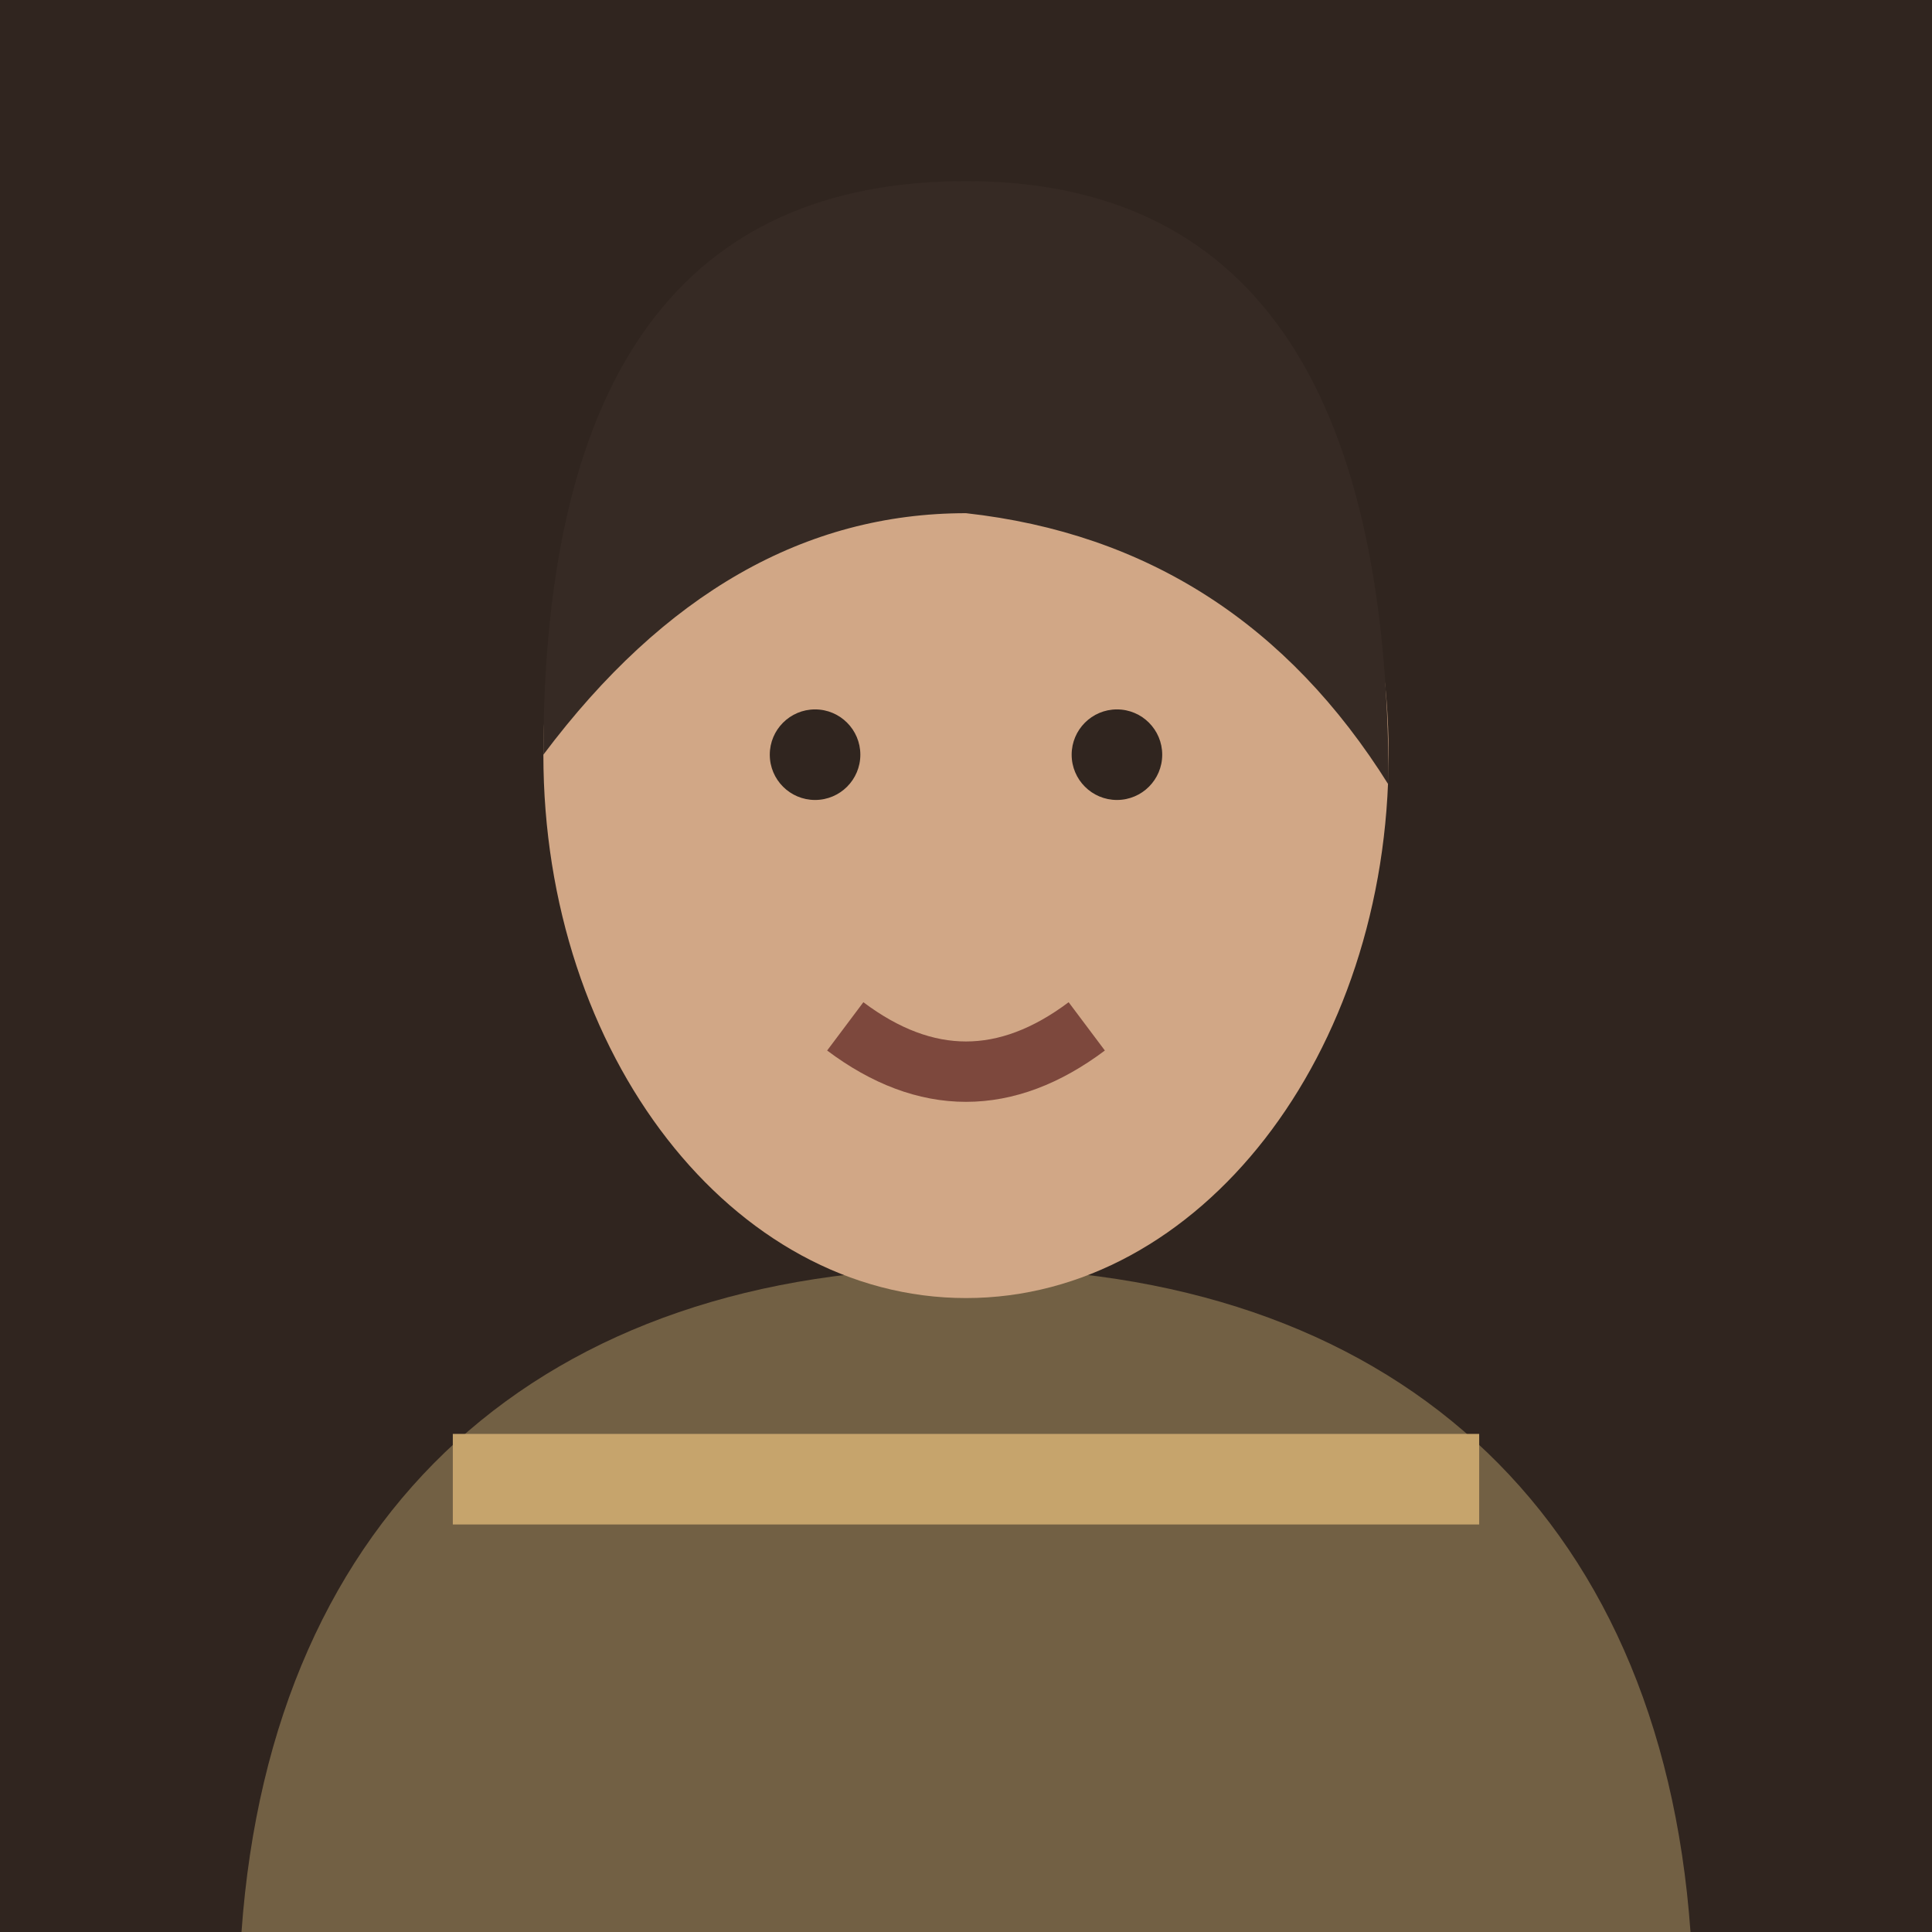
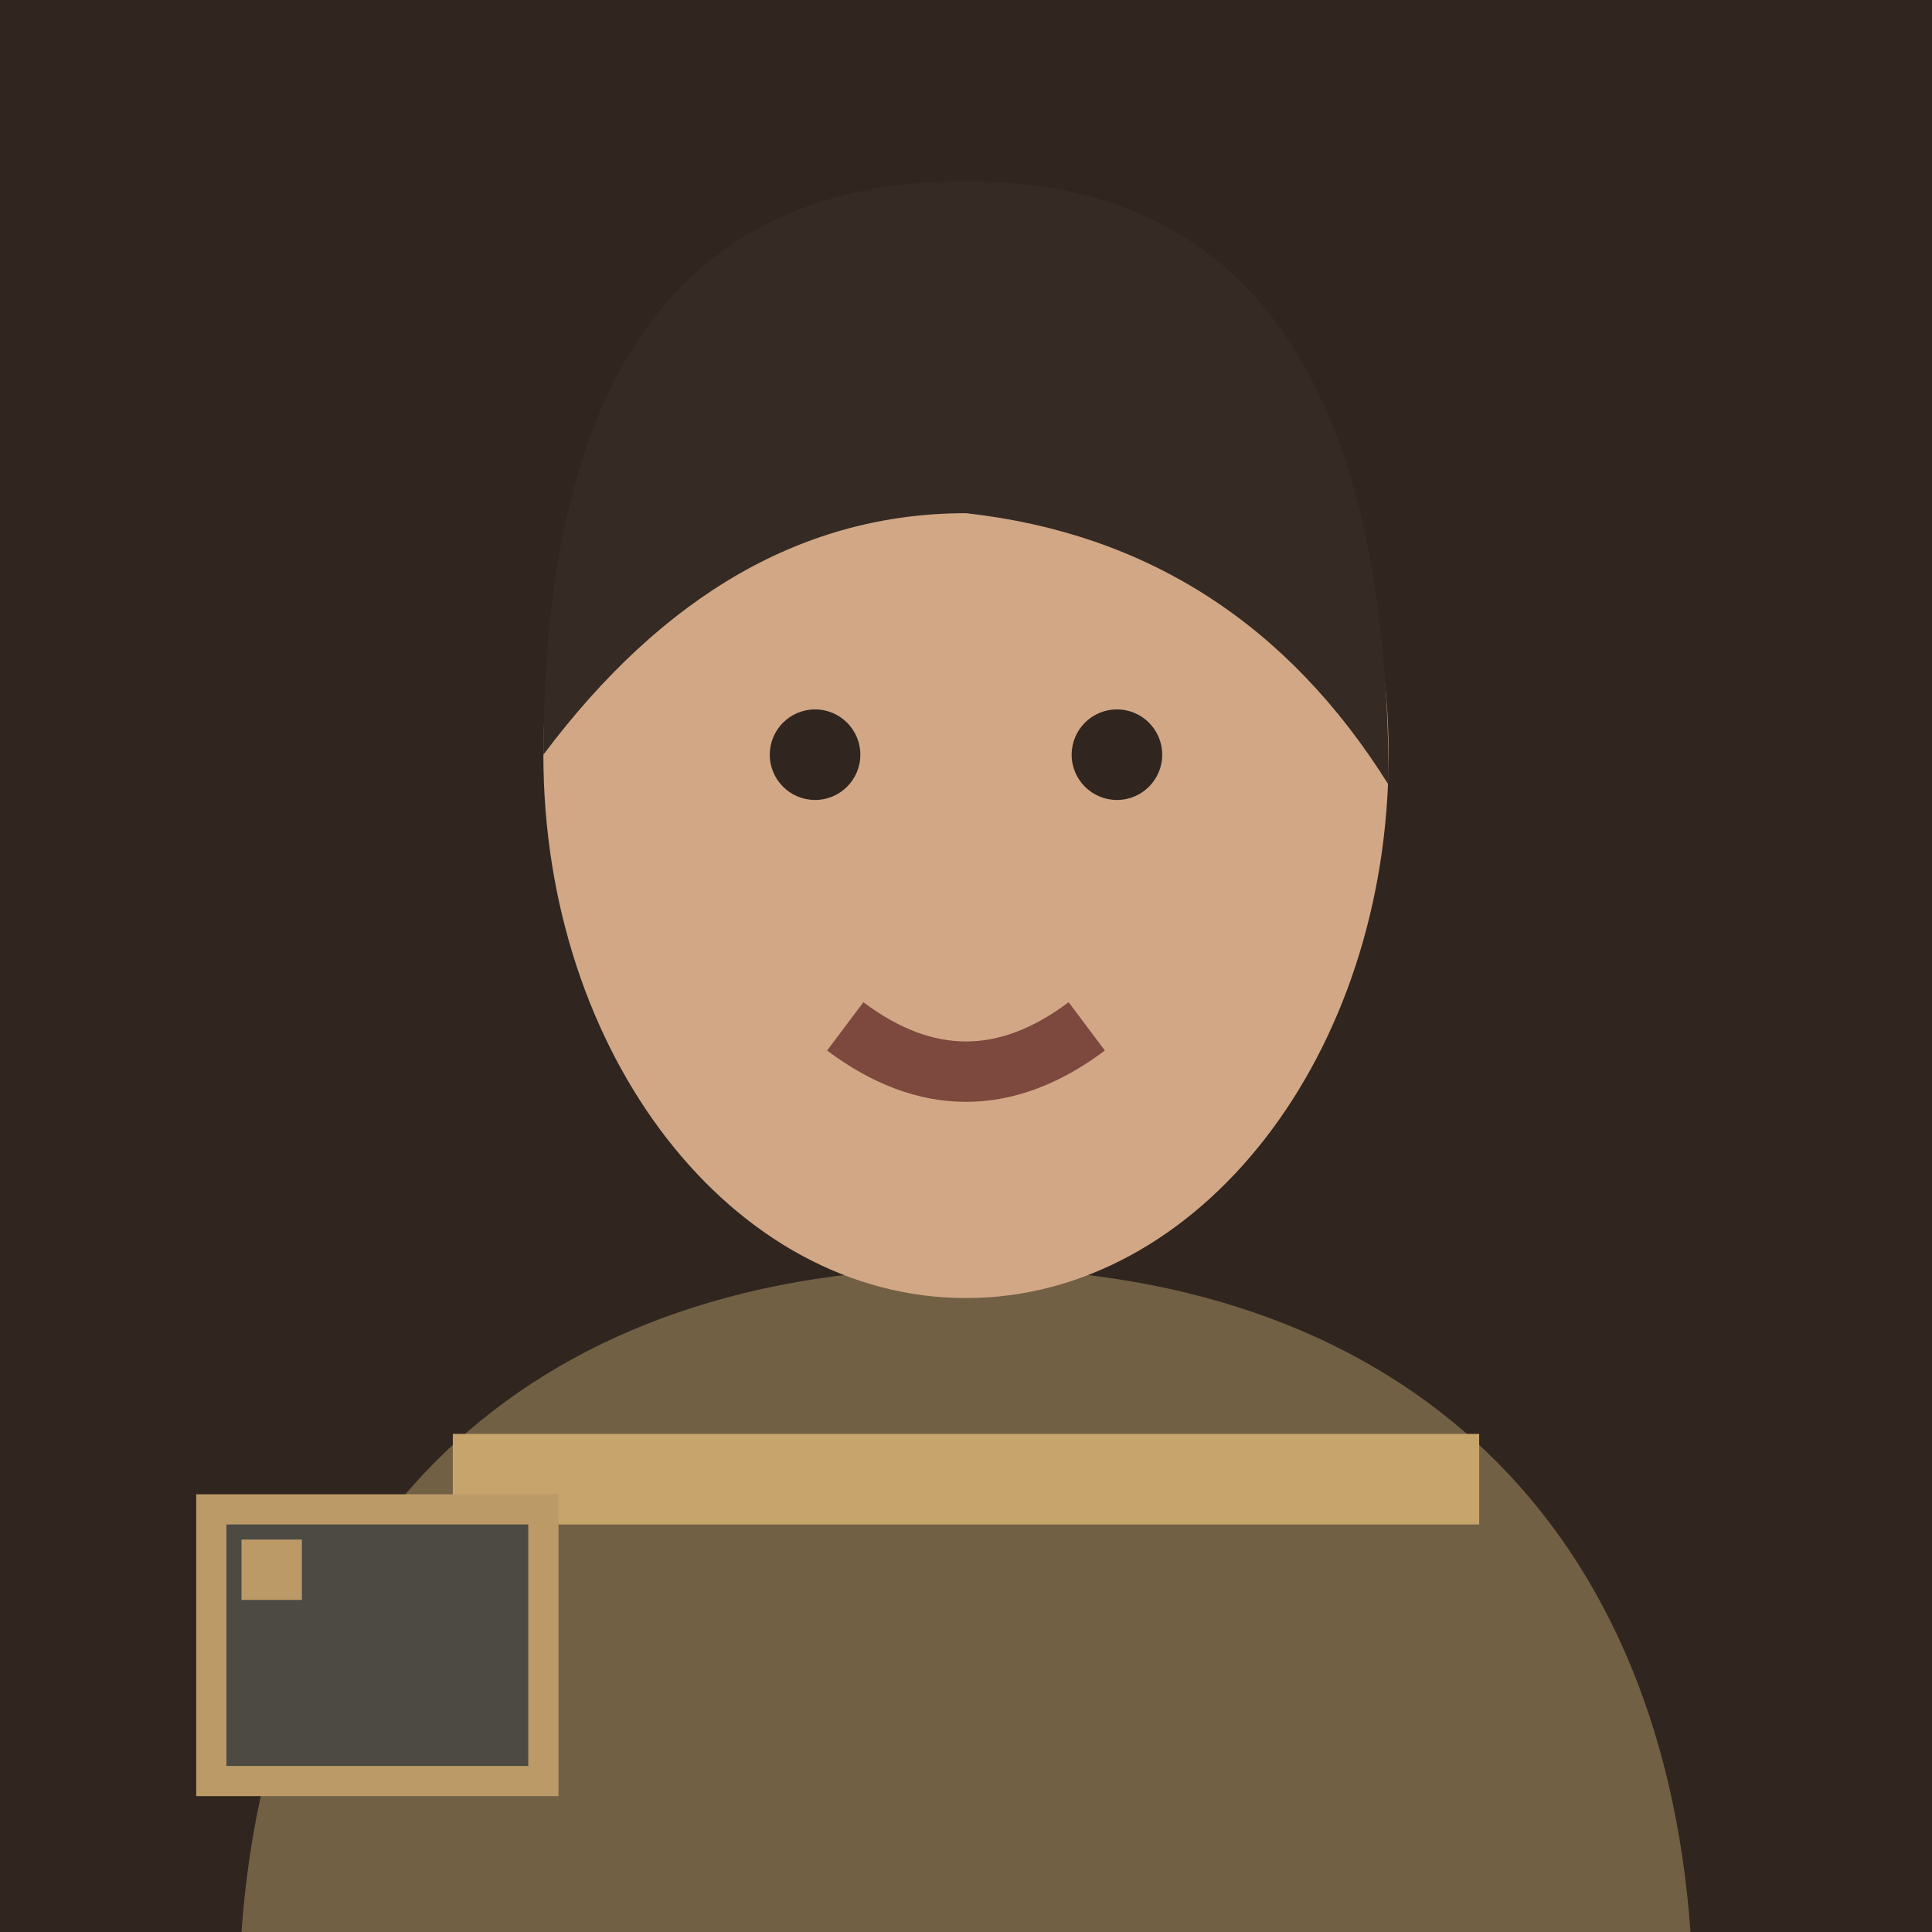
- <svg xmlns="http://www.w3.org/2000/svg" viewBox="0 0 64 64">
+ <svg xmlns="http://www.w3.org/2000/svg" viewBox="0 0 64 64" width="64" height="64">
  <rect width="64" height="64" fill="#30251f" />
  <path d="M8 64c1-14 10-22 24-22s23 8 24 22" fill="#726044" />
  <ellipse cx="32" cy="25" rx="14" ry="18" fill="#d1a786" />
  <path d="M18 25q0-19 14-19t14 20q-5-8-14-9-8 0-14 8" fill="#362a24" />
  <circle cx="27" cy="25" r="1.5" fill="#30251f" />
  <circle cx="37" cy="25" r="1.5" fill="#30251f" />
  <path d="M28 34q4 3 8 0" fill="none" stroke="#7d483d" stroke-width="2" />
  <path d="M15 49h34" stroke="#c6a46c" stroke-width="3" />
+   <g aria-label="약방에서 재고와 조제 기록을 맡는 약제 보조">
+     <path d="M7 50h11v9H7z" fill="#4c4a43" stroke="#bc9a67" stroke-width="1" />
+     <rect x="8" y="51" width="2" height="2" fill="#bc9a67" />
+   </g>
</svg>
